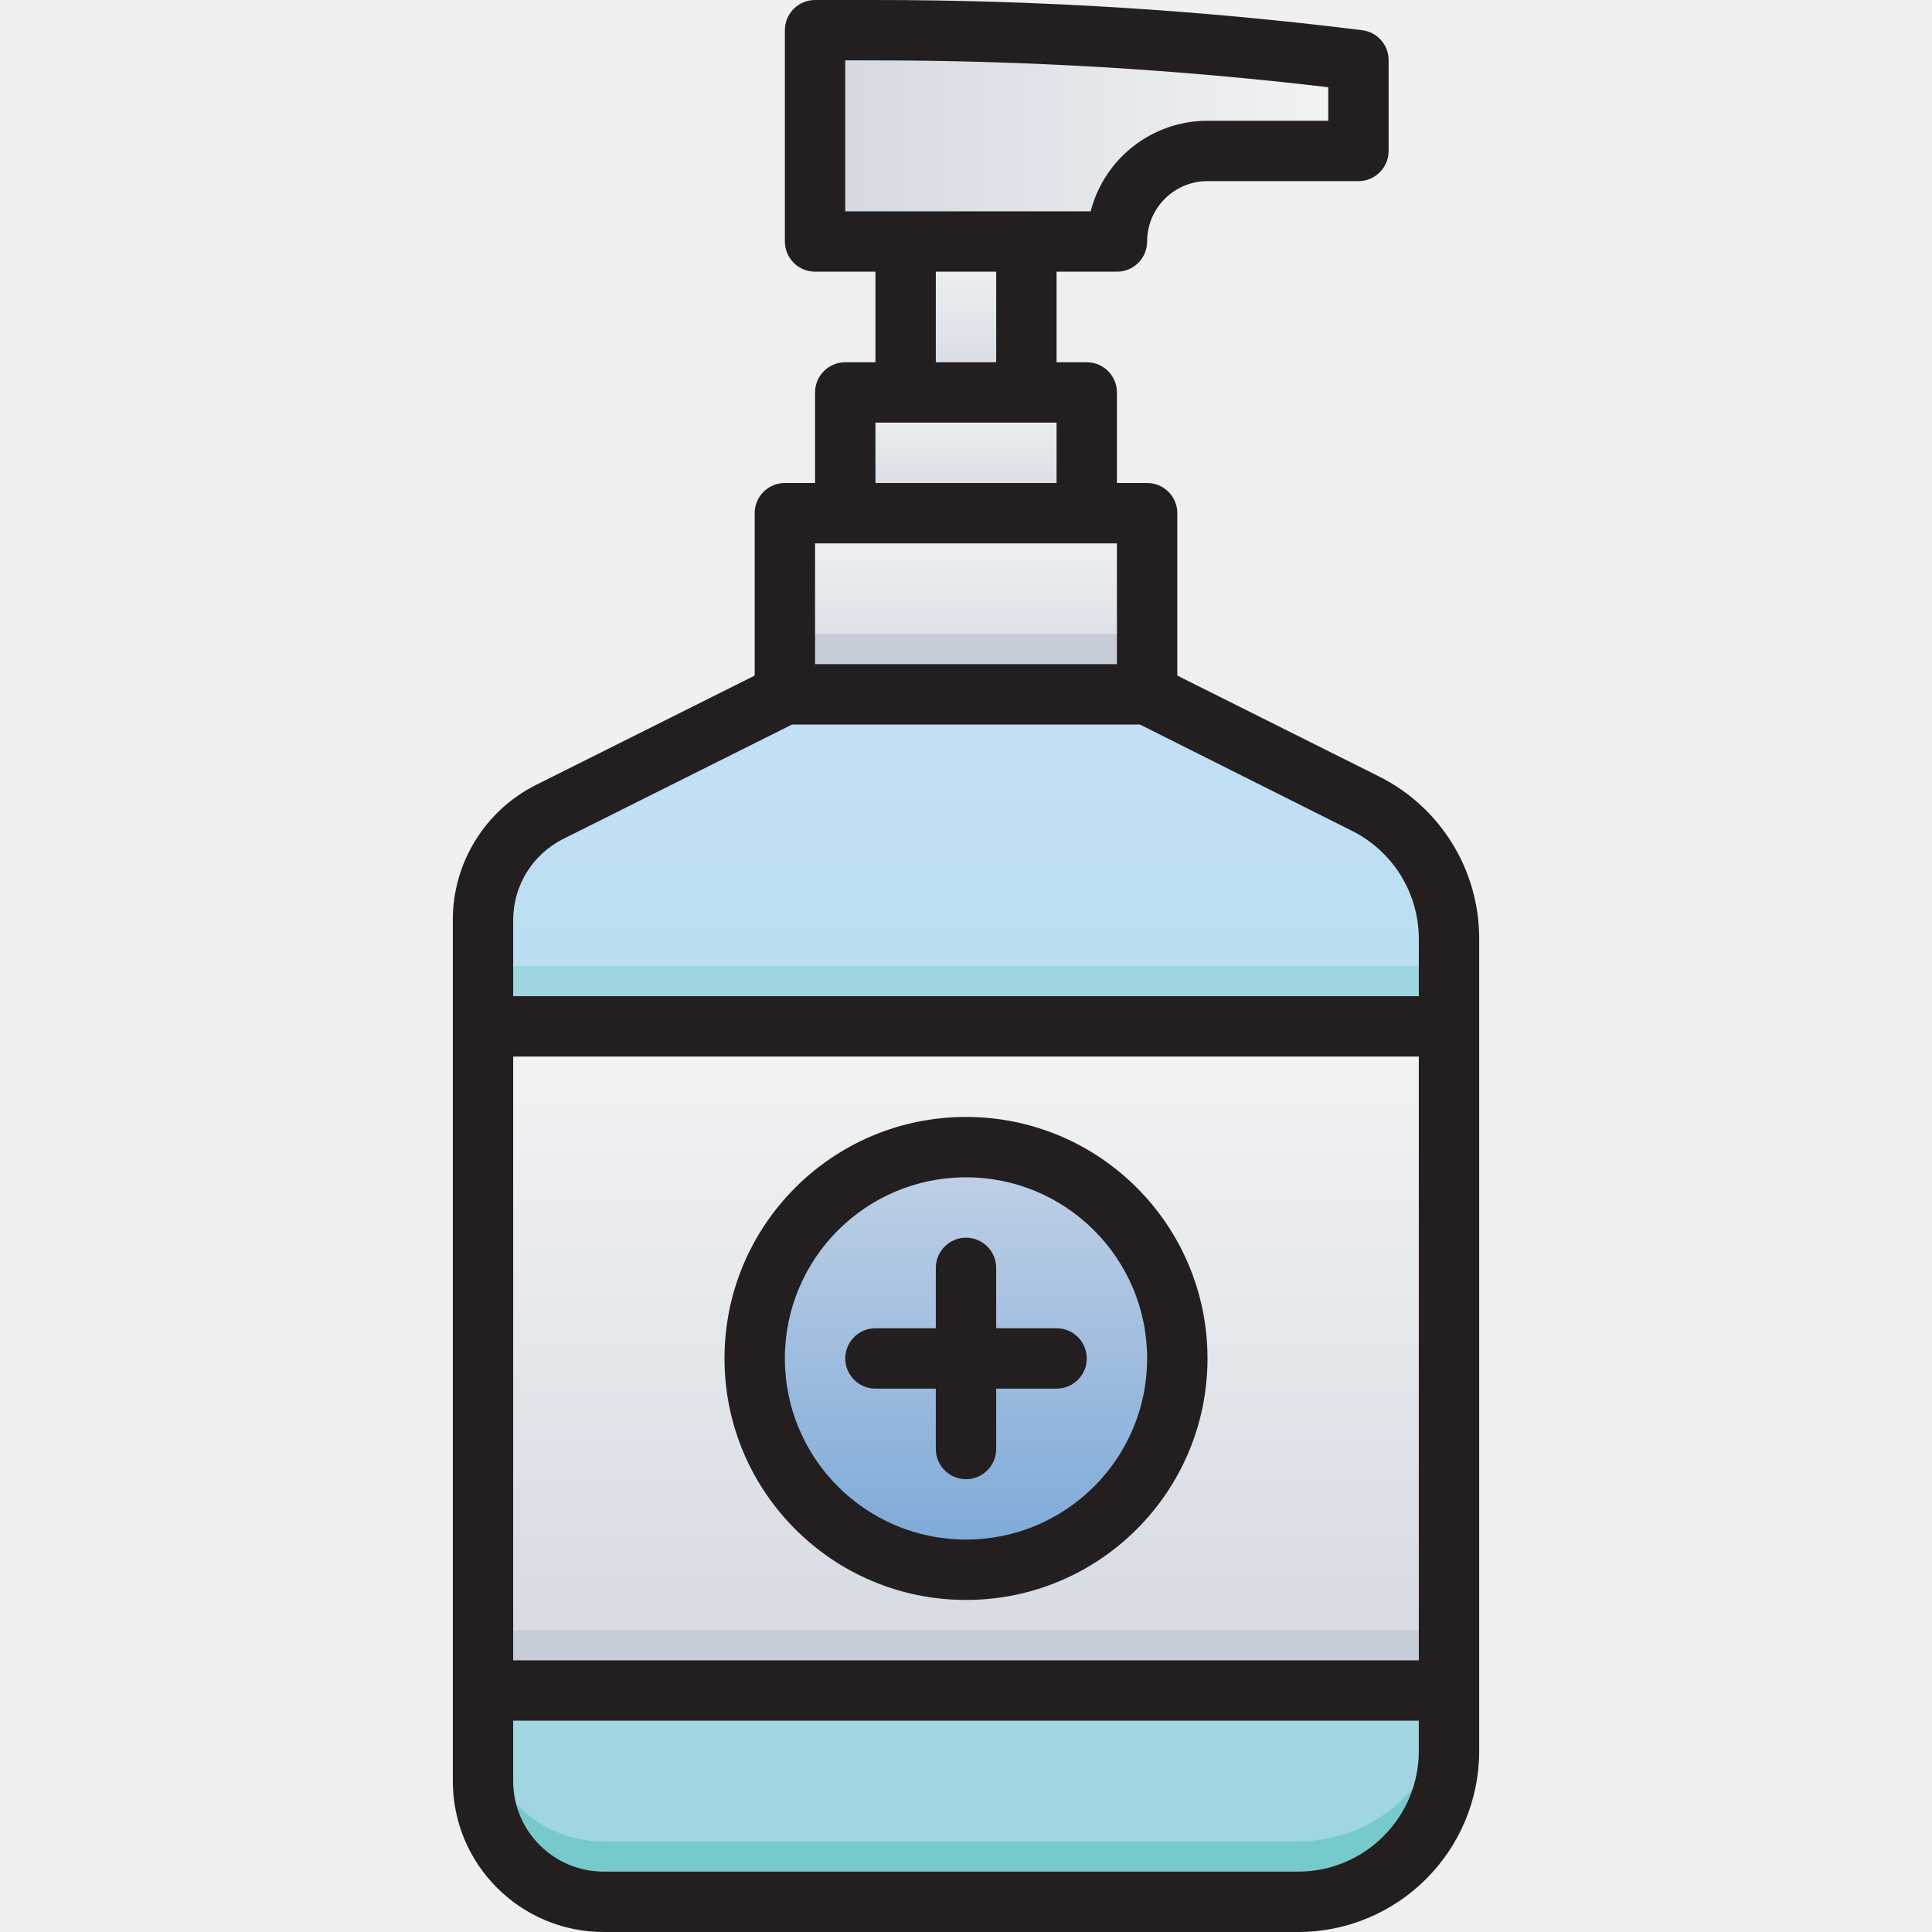
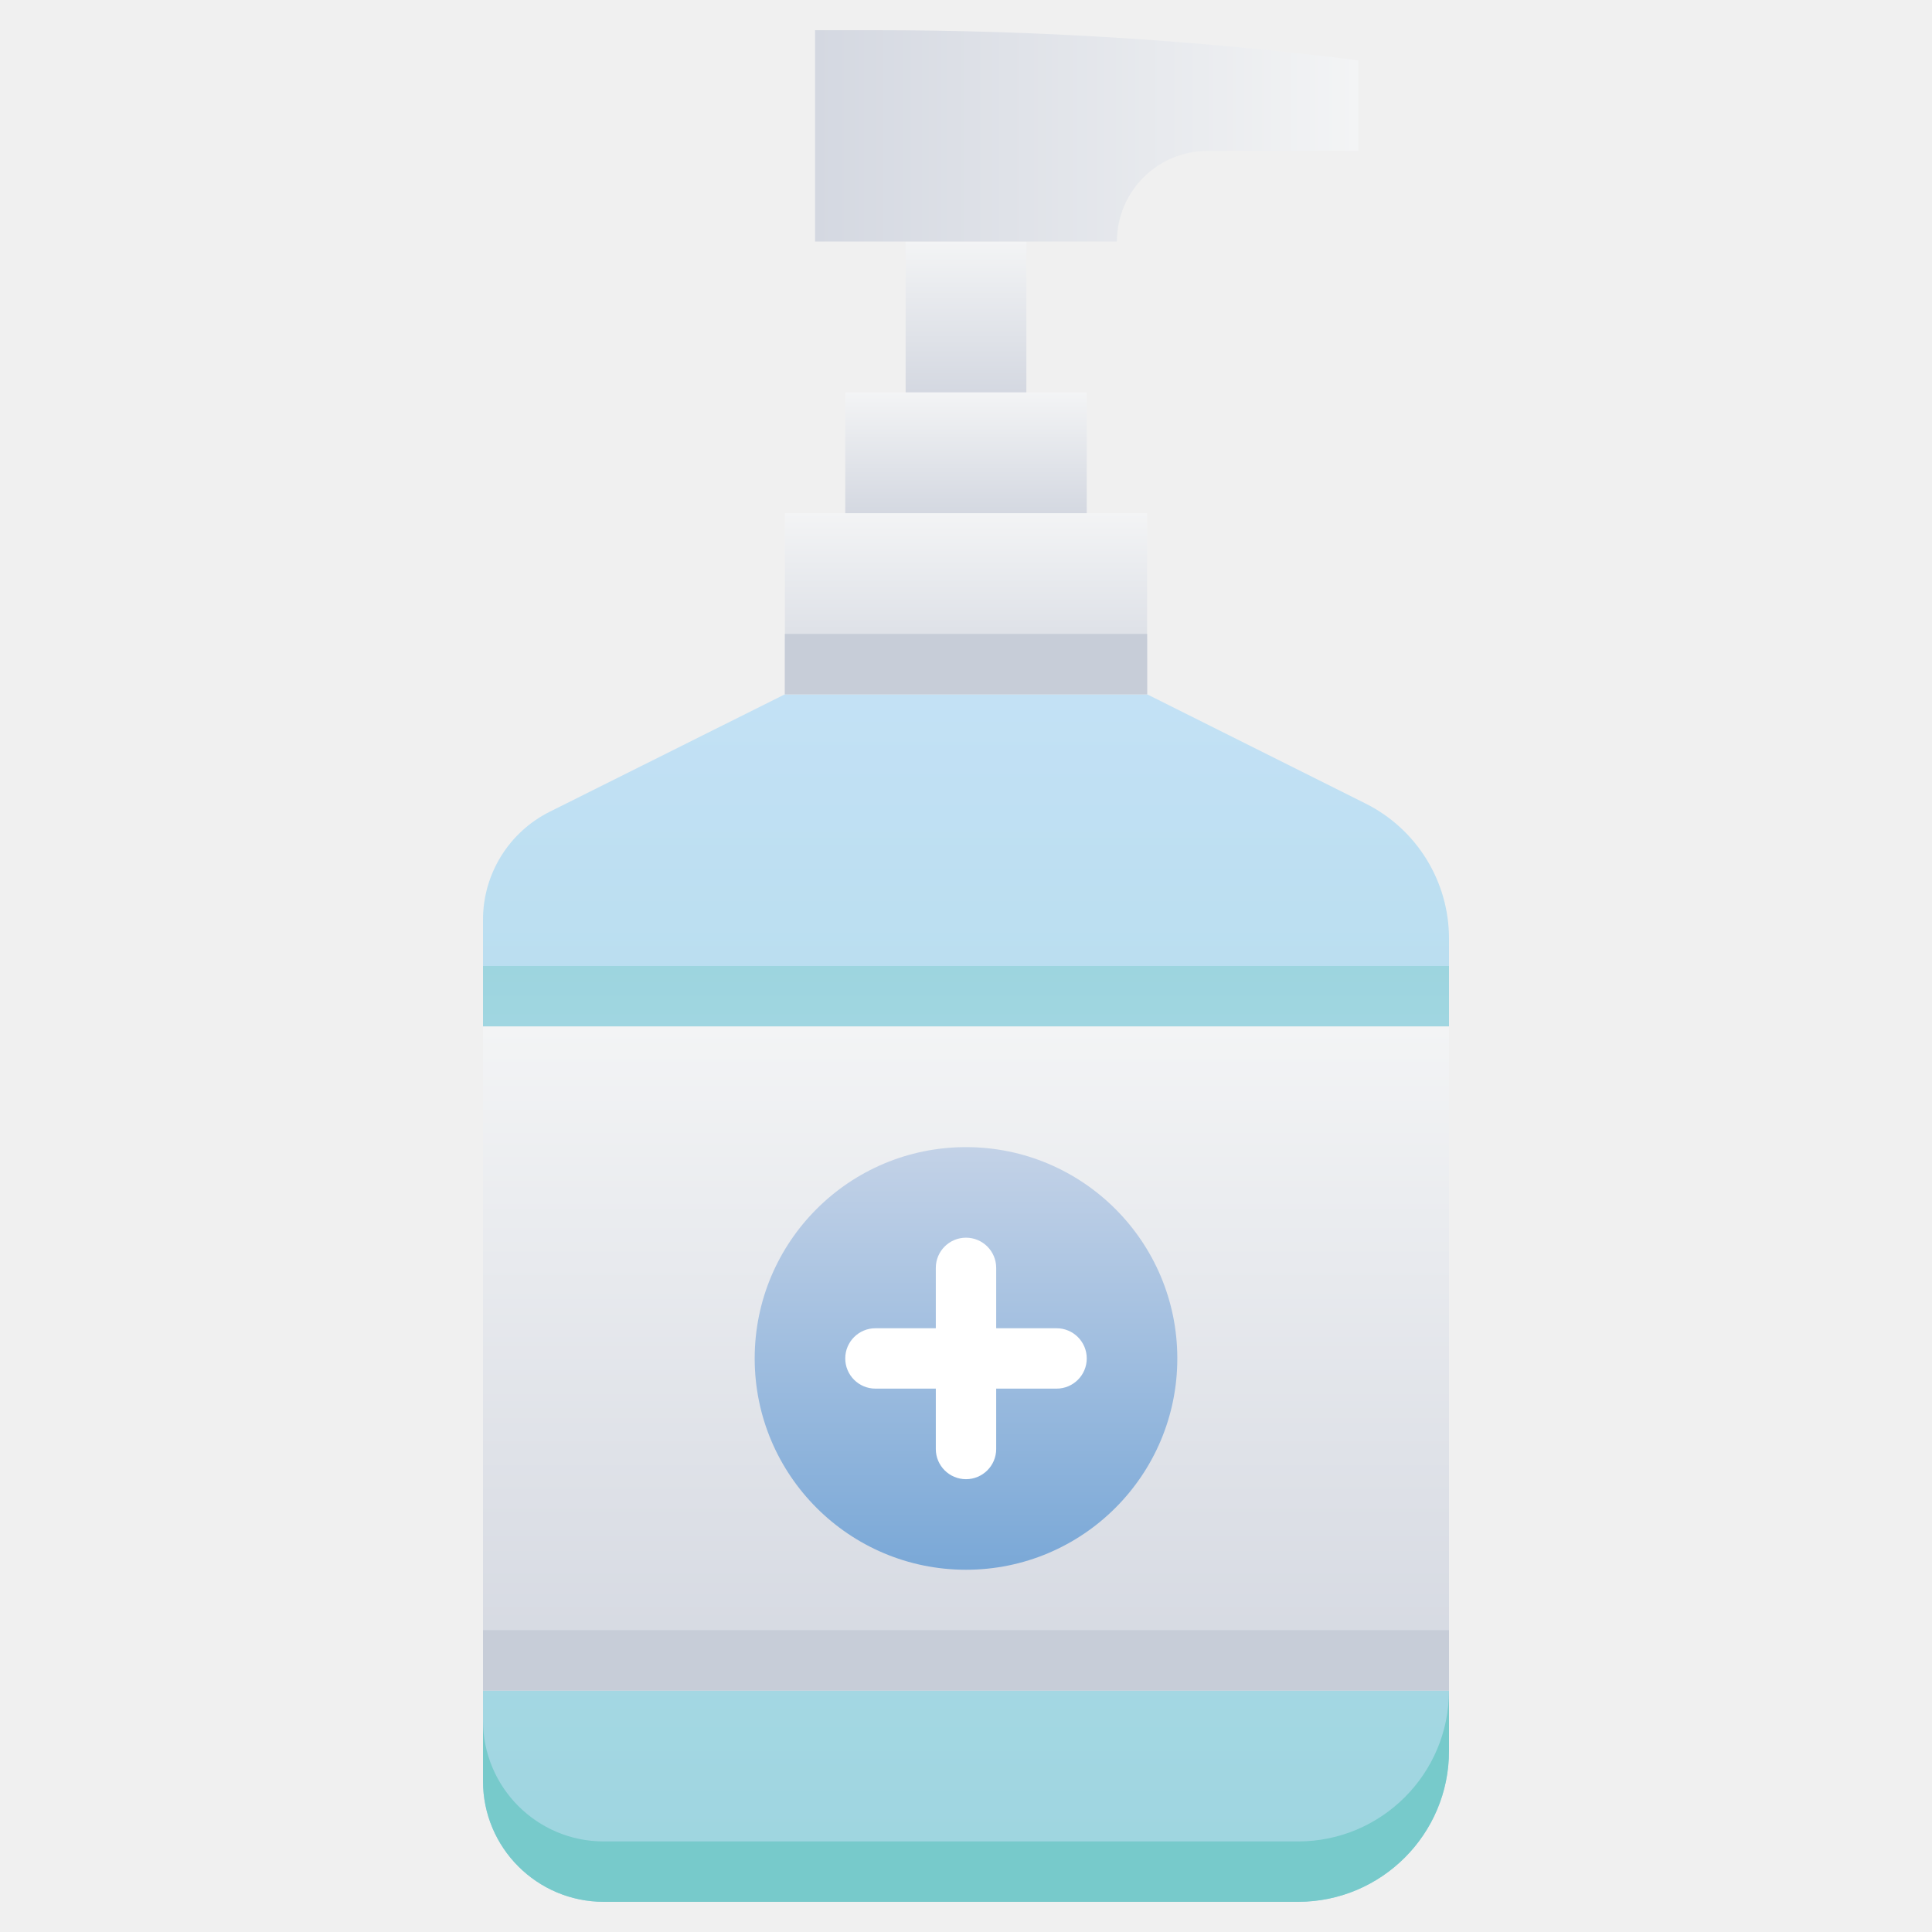
<svg xmlns="http://www.w3.org/2000/svg" xmlns:xlink="http://www.w3.org/1999/xlink" viewBox="0 0 64 64">
  <defs>
-     <style>.cls-1{fill:url(#linear-gradient);}.cls-2{fill:url(#linear-gradient-2);}.cls-3{fill:url(#linear-gradient-3);}.cls-4{fill:#77cacb;}.cls-5{fill:url(#linear-gradient-4);}.cls-6{fill:#c7cdd8;}.cls-7{fill:url(#linear-gradient-5);}.cls-8{fill:url(#linear-gradient-6);}.cls-9{fill:url(#linear-gradient-7);}.cls-10{fill:url(#linear-gradient-8);}.cls-11{fill:#231f20;}</style>
+     <style>.cls-1{fill:url(#linear-gradient);}.cls-2{fill:url(#linear-gradient-2);}.cls-3{fill:url(#linear-gradient-3);}.cls-4{fill:#77cacb;}.cls-5{fill:url(#linear-gradient-4);}.cls-6{fill:#c7cdd8;}.cls-7{fill:url(#linear-gradient-5);}.cls-8{fill:url(#linear-gradient-6);}.cls-9{fill:url(#linear-gradient-7);}.cls-10{fill:url(#linear-gradient-8);}.cls-11{fill:#fff;}</style>
    <linearGradient id="linear-gradient" x1="32" y1="13" x2="32" y2="8" gradientUnits="userSpaceOnUse">
      <stop offset="0" stop-color="#d4d8e1" />
      <stop offset="1" stop-color="#f3f4f5" />
    </linearGradient>
    <linearGradient id="linear-gradient-2" x1="32" y1="63" x2="32" y2="23" gradientUnits="userSpaceOnUse">
      <stop offset="0" stop-color="#9dd5df" />
      <stop offset="1" stop-color="#c3e1f5" />
    </linearGradient>
    <linearGradient id="linear-gradient-3" y1="56" y2="32" xlink:href="#linear-gradient-2" />
    <linearGradient id="linear-gradient-4" x1="32" y1="23" x2="32" y2="17" xlink:href="#linear-gradient" />
    <linearGradient id="linear-gradient-5" x1="32" y1="17" x2="32" y2="13" xlink:href="#linear-gradient" />
    <linearGradient id="linear-gradient-6" x1="27" y1="4.5" x2="45" y2="4.5" xlink:href="#linear-gradient" />
    <linearGradient id="linear-gradient-7" x1="32" y1="56" x2="32" y2="34" xlink:href="#linear-gradient" />
    <linearGradient id="linear-gradient-8" x1="32" y1="52" x2="32" y2="38" gradientUnits="userSpaceOnUse">
      <stop offset="0" stop-color="#7aa8d7" />
      <stop offset="1" stop-color="#c3d2e7" />
    </linearGradient>
  </defs>
  <g id="Hand_Sanitizer" data-name="Hand Sanitizer">
    <rect class="cls-1" x="30" y="8" width="4" height="5" />
    <path class="cls-2" d="M38,23H26l-7.79,3.89A4,4,0,0,0,16,30.47V59a4,4,0,0,0,4,4H43a5,5,0,0,0,5-5V31.09a5,5,0,0,0-2.76-4.47Z" />
    <rect class="cls-3" x="16" y="32" width="32" height="24" transform="translate(64 88) rotate(180)" />
    <path class="cls-4" d="M48,56v2a5,5,0,0,1-5,5H20a4,4,0,0,1-4-4V57a4,4,0,0,0,4,4H43A5,5,0,0,0,48,56Z" />
    <rect class="cls-5" x="26" y="17" width="12" height="6" />
    <rect class="cls-6" x="26" y="21" width="12" height="2" />
    <rect class="cls-7" x="28" y="13" width="8" height="4" />
    <path class="cls-8" d="M28.94,1H27V8H37a3,3,0,0,1,3-3h5V2h0A128.72,128.72,0,0,0,28.94,1Z" />
    <rect class="cls-9" x="16" y="34" width="32" height="22" />
    <rect class="cls-6" x="16" y="54" width="32" height="2" />
    <circle class="cls-10" cx="32" cy="45" r="7" />
-     <path class="cls-11" d="M45.68,25.72,39,22.38V17a1,1,0,0,0-1-1H37V13a1,1,0,0,0-1-1H35V9h2a1,1,0,0,0,1-1,2,2,0,0,1,2-2h5a1,1,0,0,0,1-1V2a1,1,0,0,0-.88-1A130.65,130.65,0,0,0,28.94,0H27a1,1,0,0,0-1,1V8a1,1,0,0,0,1,1h2v3H28a1,1,0,0,0-1,1v3H26a1,1,0,0,0-1,1v5.38L17.76,26A5,5,0,0,0,15,30.47V59a5,5,0,0,0,5,5H43a6,6,0,0,0,6-6V31.09A6,6,0,0,0,45.68,25.72ZM28,2h.94A128.66,128.66,0,0,1,44,2.89V4H40a4,4,0,0,0-3.87,3H28Zm3,7h2v3H31Zm-2,5h6v2H29Zm-2,4H37v4H27Zm-8.34,9.79L26.24,24H37.76l7,3.51A4,4,0,0,1,47,31.09V33H17V30.47A3,3,0,0,1,18.66,27.79ZM47,55H17V35H47Zm-4,7H20a3,3,0,0,1-3-3V57H47v1A4,4,0,0,1,43,62Z" />
-     <path class="cls-11" d="M32,53a8,8,0,1,0-8-8A8,8,0,0,0,32,53Zm0-14a6,6,0,1,1-6,6A6,6,0,0,1,32,39Z" />
-     <path class="cls-11" d="M29,46h2v2a1,1,0,0,0,2,0V46h2a1,1,0,0,0,0-2H33V42a1,1,0,0,0-2,0v2H29a1,1,0,0,0,0,2Z" />
+     <path class="cls-11" d="M35,44H33V42a1,1,0,0,0-2,0v2H29a1,1,0,0,0,0,2h2v2a1,1,0,0,0,2,0V46h2a1,1,0,0,0,0-2Z" />
  </g>
</svg>
